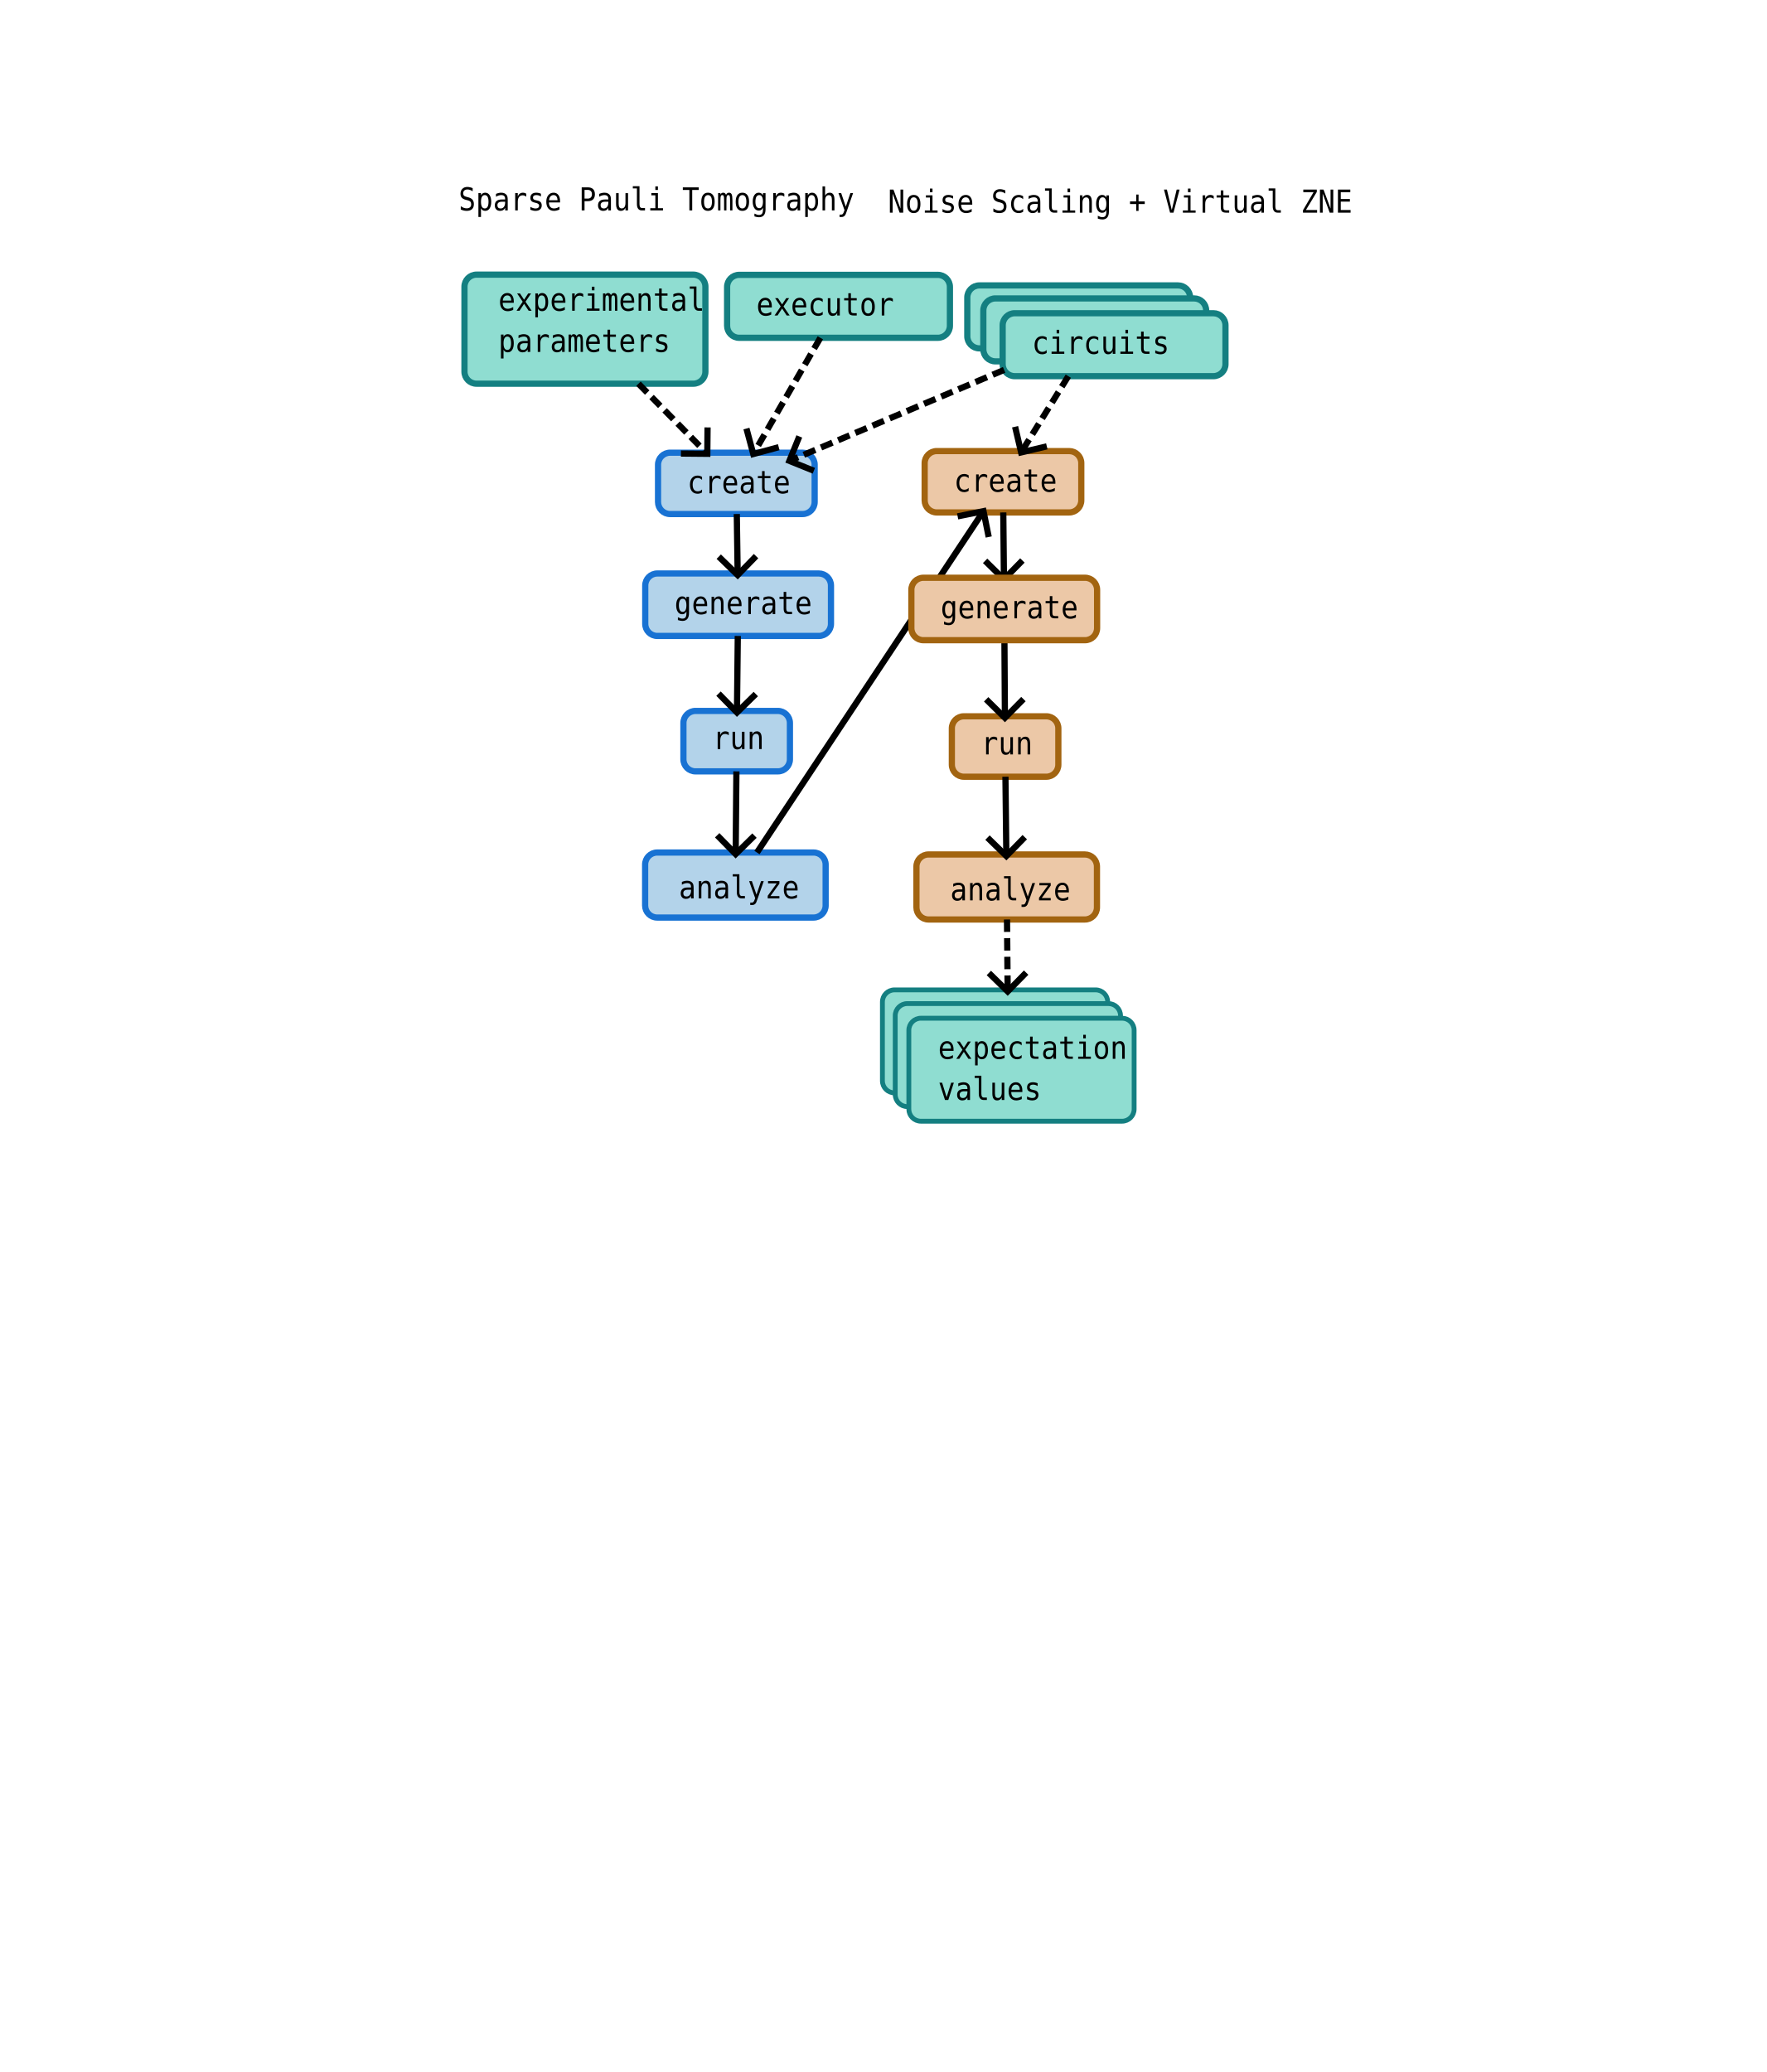
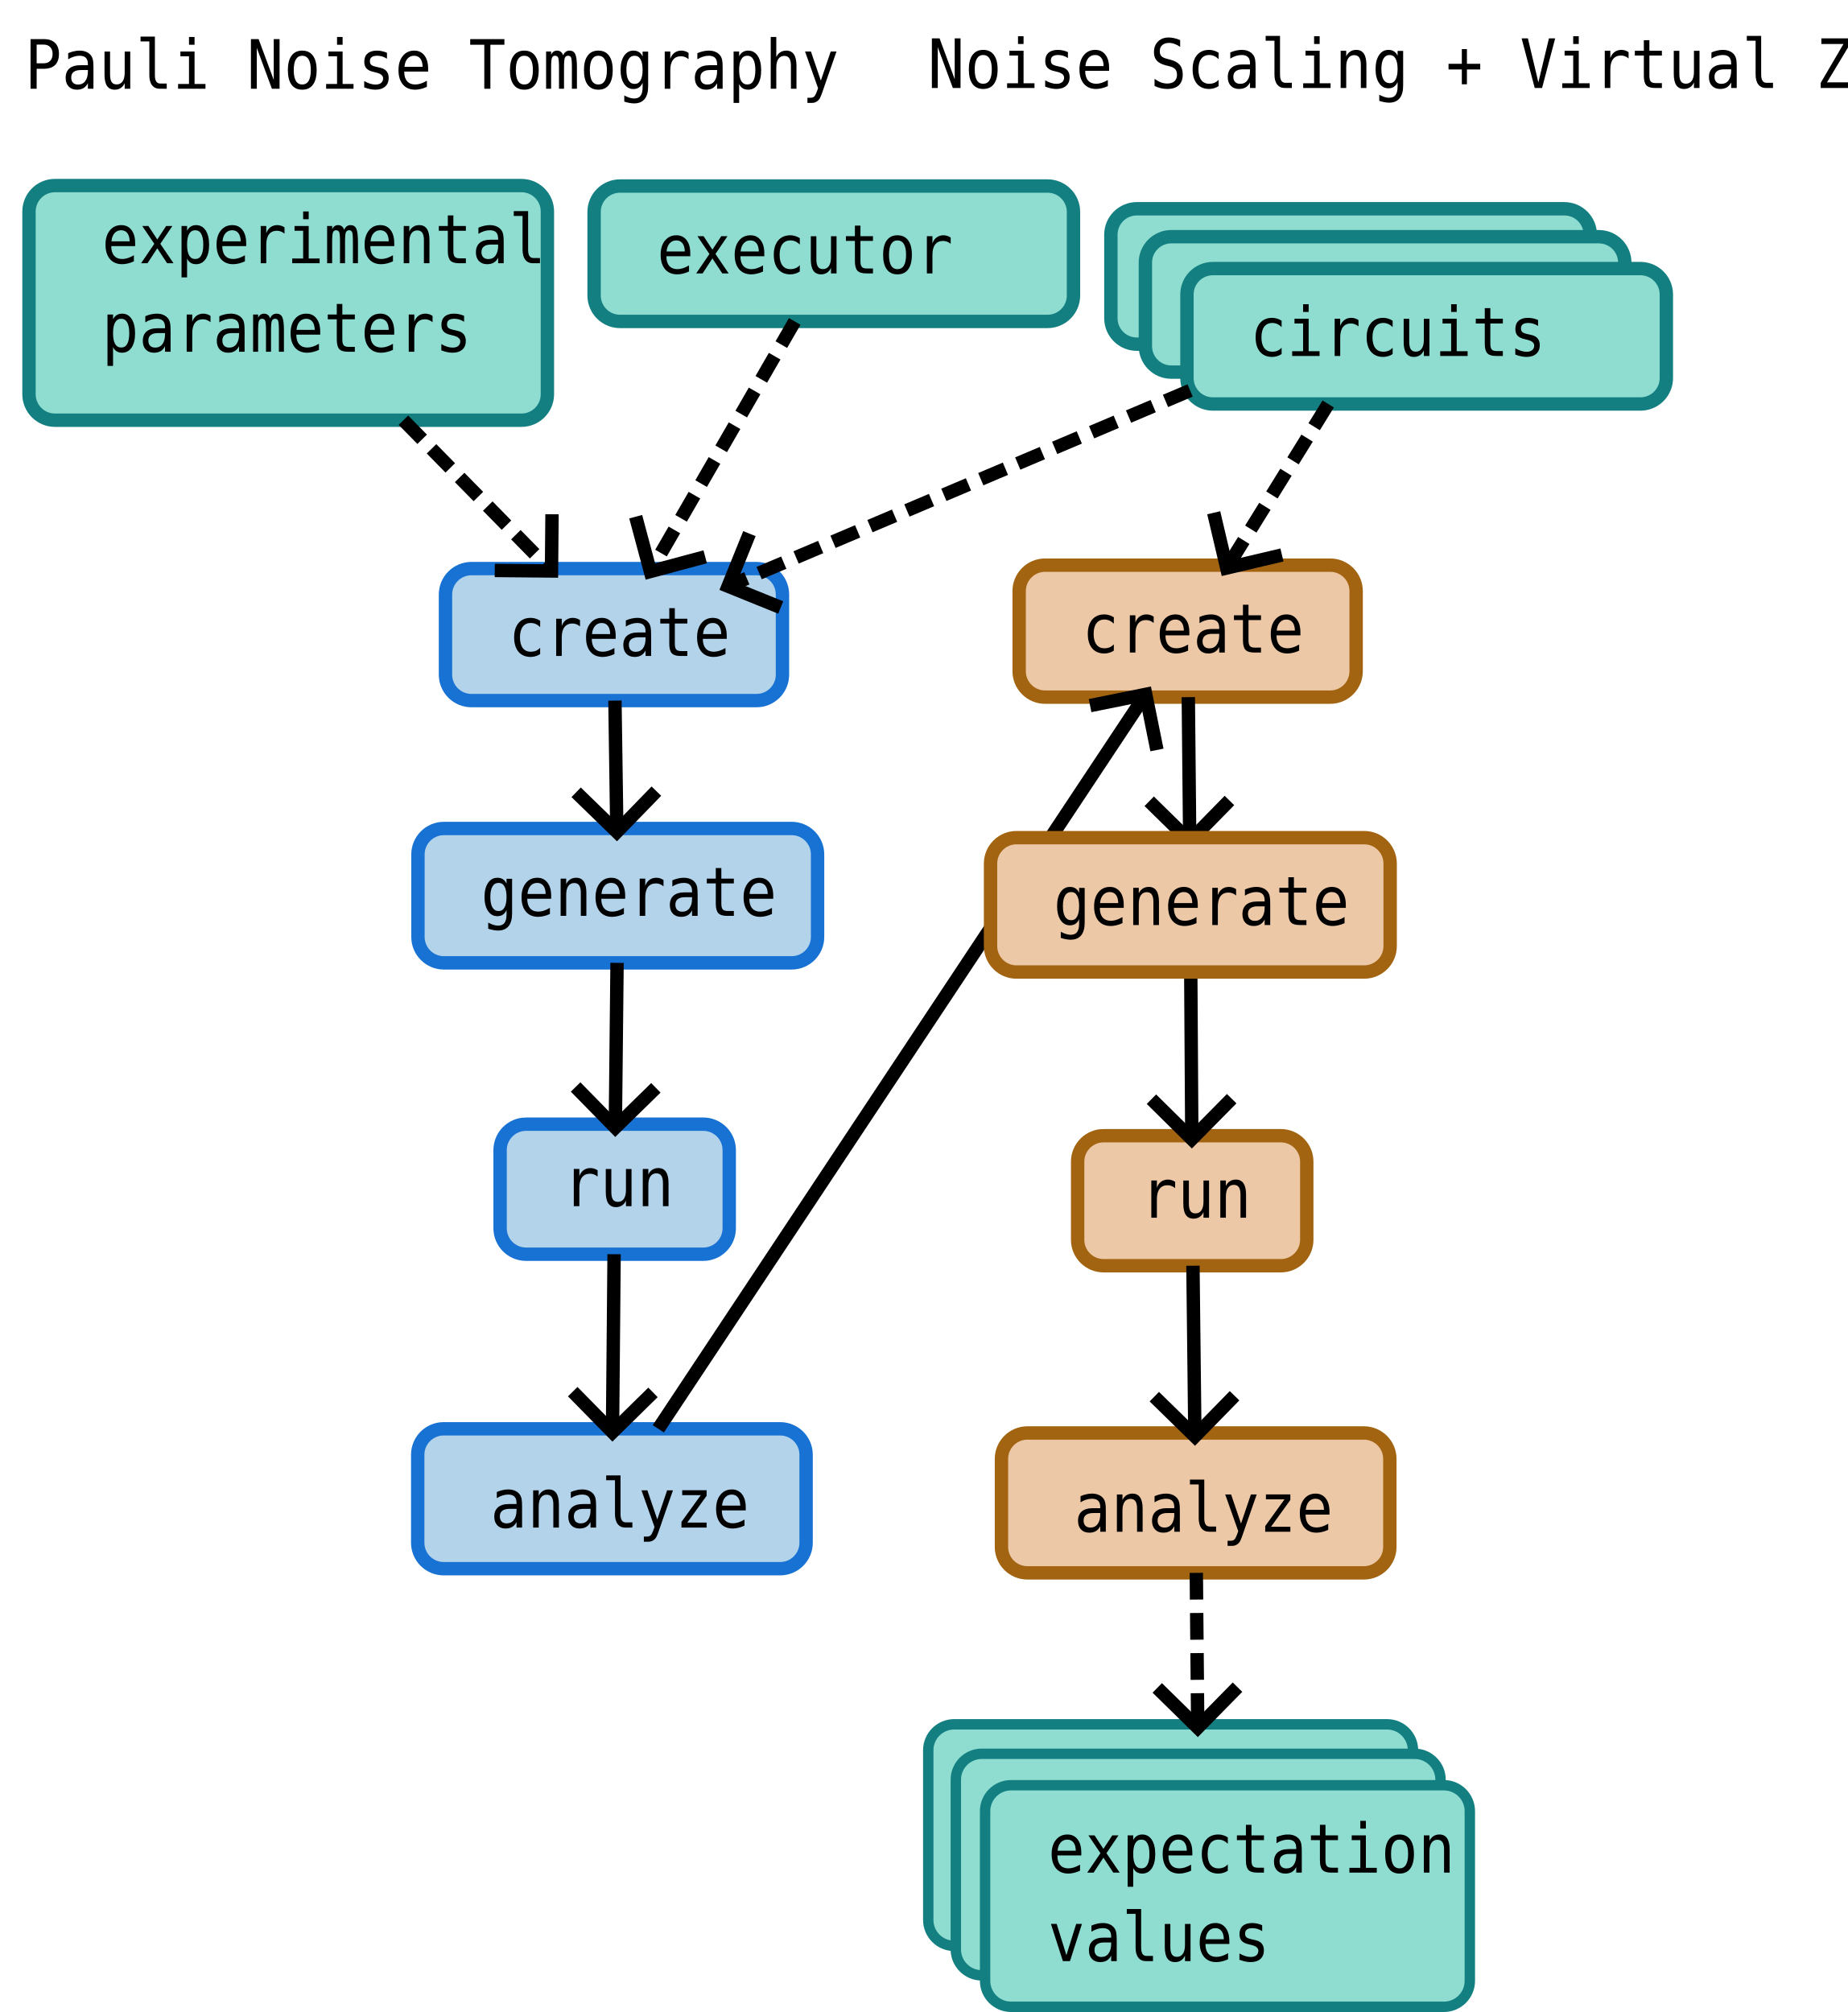
- <svg xmlns="http://www.w3.org/2000/svg" width="852.582mm" height="1000mm" viewBox="0 0 852.582 1000" version="1.1" id="svg5">
+ <svg xmlns="http://www.w3.org/2000/svg" width="414.375mm" height="451.365mm" viewBox="0 0 414.375 451.365" version="1.1" id="svg5">
  <defs id="defs2">
    <marker style="overflow:visible" id="marker6549" refX="0" refY="0" orient="auto-start-reverse" markerWidth="4.061" markerHeight="6.707" viewBox="0 0 4.061 6.707" preserveAspectRatio="xMidYMid">
      <path style="fill:none;stroke:context-stroke;stroke-width:1;stroke-linecap:butt" d="M 3,-3 0,0 3,3" id="path6547" transform="rotate(180,0.125,0)" />
    </marker>
    <marker style="overflow:visible" id="marker6500" refX="0" refY="0" orient="auto-start-reverse" markerWidth="4.061" markerHeight="6.707" viewBox="0 0 4.061 6.707" preserveAspectRatio="xMidYMid">
      <path style="fill:none;stroke:context-stroke;stroke-width:1;stroke-linecap:butt" d="M 3,-3 0,0 3,3" id="path6498" transform="rotate(180,0.125,0)" />
    </marker>
    <marker style="overflow:visible" id="Arrow1" refX="0" refY="0" orient="auto-start-reverse" markerWidth="4.061" markerHeight="6.707" viewBox="0 0 4.061 6.707" preserveAspectRatio="xMidYMid">
      <path style="fill:none;stroke:context-stroke;stroke-width:1;stroke-linecap:butt" d="M 3,-3 0,0 3,3" id="path5057" transform="rotate(180,0.125,0)" />
    </marker>
    <rect x="2370.446" y="958.039" width="11.69" height="52.111" id="rect867" />
    <rect x="89.245" y="424.159" width="208.038" height="88.175" id="rect16344" />
  </defs>
-   <g id="layer1" transform="translate(-531.6867,-143.9416)">
+   <g id="layer1" transform="translate(-749.3433,-234.8606)">
    <g id="g2712" transform="translate(160.417,112.4186)" />
    <text xml:space="preserve" transform="matrix(0.415482,0,0,0.4634731,-181.7153,45.20196)" id="text16342" style="font-size:40px;line-height:1.25;font-family:'DejaVu Math TeX Gyre';-inkscape-font-specification:'DejaVu Math TeX Gyre';white-space:pre;shape-inside:url(#rect16344);display:inline;stroke-width:0.603" />
    <text xml:space="preserve" style="font-size:10.532px;line-height:1.25;font-family:Consolas;-inkscape-font-specification:Consolas;stroke-width:0.265" x="670.366" y="529.559" id="text91353" transform="scale(0.9468123,1.056176)">
      <tspan id="tspan91351" style="stroke-width:0.265" x="670.366" y="529.559" />
    </text>
    <text xml:space="preserve" transform="matrix(0.415482,0,0,0.4634731,472.0317,117.9872)" id="text865" style="font-size:40px;line-height:1.25;font-family:'DejaVu Math TeX Gyre';-inkscape-font-specification:'DejaVu Math TeX Gyre';white-space:pre;shape-inside:url(#rect867);display:inline;stroke-width:0.603" />
-     <path style="fill:none;fill-rule:evenodd;stroke:#000000;stroke-width:0.265px;stroke-linecap:butt;stroke-linejoin:miter;stroke-opacity:1" d="m 749.343,379.241 v 0" id="path979" />
+     <path style="fill:none;fill-rule:evenodd;stroke:#000000;stroke-width:0.265px;stroke-linecap:butt;stroke-linejoin:miter;stroke-opacity:1" d="m 967,470.16 v 0" id="path979" />
    <text xml:space="preserve" style="font-size:10.583px;line-height:1.25;font-family:'DejaVu Math TeX Gyre';-inkscape-font-specification:'DejaVu Math TeX Gyre';stroke-width:0.265" x="951.568" y="366.486" id="text1850">
      <tspan id="tspan1848" style="stroke-width:0.265" x="951.568" y="366.486" />
    </text>
    <g id="g1729" transform="translate(105.3295,270.7226)" style="stroke-width:3;stroke-dasharray:none">
      <path style="fill:#b3d3ea;fill-opacity:1;stroke:#1872d3;stroke-width:3;stroke-dasharray:none;stroke-opacity:1" id="rect234-1-6-8" width="75.591" height="29.612" x="743.942" y="91.694" d="m 749.763,91.694 h 63.949 a 5.821,5.821 45 0 1 5.821,5.821 v 17.97 a 5.821,5.821 135 0 1 -5.821,5.821 h -63.949 a 5.821,5.821 45 0 1 -5.821,-5.821 V 97.515 a 5.821,5.821 135 0 1 5.821,-5.821 z" />
      <text xml:space="preserve" style="font-size:14.519px;line-height:1.25;font-family:'DejaVu Math TeX Gyre';-inkscape-font-specification:'DejaVu Math TeX Gyre';stroke-width:3;stroke-dasharray:none" x="798.113" y="105.71" id="text16182-5-3-5" transform="scale(0.9497893,1.052865)">
        <tspan id="tspan16180-9-9-0" style="font-style:normal;font-variant:normal;font-weight:normal;font-stretch:normal;font-size:14.519px;font-family:Consolas;-inkscape-font-specification:Consolas;stroke-width:3;stroke-dasharray:none" x="798.113" y="105.71">create</tspan>
      </text>
    </g>
    <g id="g1729-9" transform="translate(99.15544,329.0271)" style="stroke-width:3;stroke-dasharray:none">
      <path style="fill:#b3d3ea;fill-opacity:1;stroke:#1872d3;stroke-width:3;stroke-dasharray:none;stroke-opacity:1" id="rect234-1-6-8-7" width="89.64" height="30.145" x="743.942" y="91.694" d="m 749.763,91.694 h 77.998 a 5.821,5.821 45 0 1 5.821,5.821 v 18.504 a 5.821,5.821 135 0 1 -5.821,5.821 h -77.998 a 5.821,5.821 45 0 1 -5.821,-5.821 l 0,-18.504 a 5.821,5.821 135 0 1 5.821,-5.821 z" />
      <text xml:space="preserve" style="font-size:14.519px;line-height:1.25;font-family:'DejaVu Math TeX Gyre';-inkscape-font-specification:'DejaVu Math TeX Gyre';stroke-width:3;stroke-dasharray:none" x="798.113" y="105.71" id="text16182-5-3-5-7" transform="scale(0.9497893,1.052865)">
        <tspan id="tspan16180-9-9-0-6" style="font-style:normal;font-variant:normal;font-weight:normal;font-stretch:normal;font-size:14.519px;font-family:Consolas;-inkscape-font-specification:Consolas;stroke-width:3;stroke-dasharray:none" x="798.113" y="105.71">generate</tspan>
      </text>
    </g>
    <g id="g1729-3" transform="translate(117.5803,394.1529)">
      <path style="fill:#b3d3ea;fill-opacity:1;stroke:#1872d3;stroke-width:3;stroke-dasharray:none;stroke-opacity:1" id="rect234-1-6-8-6" width="51.399" height="29.17" x="743.942" y="92.903" d="m 749.763,92.903 h 39.757 a 5.821,5.821 45 0 1 5.821,5.821 v 17.528 a 5.821,5.821 135 0 1 -5.821,5.821 h -39.757 a 5.821,5.821 45 0 1 -5.821,-5.821 V 98.723 a 5.821,5.821 135 0 1 5.821,-5.821 z" />
      <text xml:space="preserve" style="font-size:14.519px;line-height:1.25;font-family:'DejaVu Math TeX Gyre';-inkscape-font-specification:'DejaVu Math TeX Gyre';stroke-width:1.4;stroke-dasharray:none" x="798.113" y="105.71" id="text16182-5-3-5-5" transform="scale(0.9497893,1.052865)">
        <tspan id="tspan16180-9-9-0-63" style="font-style:normal;font-variant:normal;font-weight:normal;font-stretch:normal;font-size:14.519px;font-family:Consolas;-inkscape-font-specification:Consolas;stroke-width:1.4;stroke-dasharray:none" x="798.113" y="105.71">run</tspan>
      </text>
    </g>
    <g id="g1729-4" transform="translate(101.2891,466.2492)" style="stroke-width:3;stroke-dasharray:none">
      <path style="fill:#b3d3ea;fill-opacity:1;stroke:#1872d3;stroke-width:3;stroke-dasharray:none;stroke-opacity:1" id="rect234-1-6-8-8" width="87.123" height="31.381" x="741.753" y="89.144" d="m 747.574,89.144 h 75.481 a 5.821,5.821 45 0 1 5.821,5.821 v 19.74 a 5.821,5.821 135 0 1 -5.821,5.821 h -75.481 a 5.821,5.821 45 0 1 -5.821,-5.821 l 0,-19.74 a 5.821,5.821 135 0 1 5.821,-5.821 z" />
      <text xml:space="preserve" style="font-size:14.519px;line-height:1.25;font-family:'DejaVu Math TeX Gyre';-inkscape-font-specification:'DejaVu Math TeX Gyre';stroke-width:3;stroke-dasharray:none" x="798.113" y="105.71" id="text16182-5-3-5-1" transform="scale(0.9497893,1.052865)">
        <tspan id="tspan16180-9-9-0-2" style="font-style:normal;font-variant:normal;font-weight:normal;font-stretch:normal;font-size:14.519px;font-family:Consolas;-inkscape-font-specification:Consolas;stroke-width:3;stroke-dasharray:none" x="798.113" y="105.71">analyze</tspan>
      </text>
    </g>
    <g id="g1729-30" transform="translate(234.0124,269.9489)" style="stroke-width:3;stroke-dasharray:none">
      <path style="fill:#ecc8a7;fill-opacity:1;stroke:#a26410;stroke-width:3;stroke-dasharray:none;stroke-opacity:1" id="rect234-1-6-8-3" width="75.591" height="29.612" x="743.942" y="91.694" d="m 749.763,91.694 h 63.949 a 5.821,5.821 45 0 1 5.821,5.821 v 17.97 a 5.821,5.821 135 0 1 -5.821,5.821 h -63.949 a 5.821,5.821 45 0 1 -5.821,-5.821 V 97.515 a 5.821,5.821 135 0 1 5.821,-5.821 z" />
      <text xml:space="preserve" style="font-size:14.519px;line-height:1.25;font-family:'DejaVu Math TeX Gyre';-inkscape-font-specification:'DejaVu Math TeX Gyre';stroke-width:3;stroke-dasharray:none" x="798.113" y="105.71" id="text16182-5-3-5-0" transform="scale(0.9497893,1.052865)">
        <tspan id="tspan16180-9-9-0-9" style="font-style:normal;font-variant:normal;font-weight:normal;font-stretch:normal;font-size:14.519px;font-family:Consolas;-inkscape-font-specification:Consolas;stroke-width:3;stroke-dasharray:none" x="798.113" y="105.71">create</tspan>
      </text>
    </g>
    <g id="g1729-3-5" transform="translate(247.13,396.738)">
      <path style="font-variation-settings:normal;opacity:1;vector-effect:none;fill:#ecc8a7;fill-opacity:1;stroke:#a26410;stroke-width:3;stroke-linecap:butt;stroke-linejoin:miter;stroke-miterlimit:4;stroke-dasharray:none;stroke-dashoffset:0;stroke-opacity:1;-inkscape-stroke:none;stop-color:#000000;stop-opacity:1" id="rect234-1-6-8-6-9" width="51.399" height="29.17" x="743.942" y="92.903" d="m 749.763,92.903 h 39.757 a 5.821,5.821 45 0 1 5.821,5.821 v 17.528 a 5.821,5.821 135 0 1 -5.821,5.821 h -39.757 a 5.821,5.821 45 0 1 -5.821,-5.821 V 98.723 a 5.821,5.821 135 0 1 5.821,-5.821 z" />
      <text xml:space="preserve" style="font-size:14.519px;line-height:1.25;font-family:'DejaVu Math TeX Gyre';-inkscape-font-specification:'DejaVu Math TeX Gyre';stroke-width:1.4;stroke-dasharray:none" x="798.113" y="105.71" id="text16182-5-3-5-5-4" transform="scale(0.9497893,1.052865)">
        <tspan id="tspan16180-9-9-0-63-6" style="font-style:normal;font-variant:normal;font-weight:normal;font-stretch:normal;font-size:14.519px;font-family:Consolas;-inkscape-font-specification:Consolas;stroke-width:1.4;stroke-dasharray:none" x="798.113" y="105.71">run</tspan>
      </text>
    </g>
    <g id="g1729-4-9" transform="translate(232.2307,467.1841)" style="stroke-width:3;stroke-dasharray:none">
      <path style="font-variation-settings:normal;opacity:1;vector-effect:none;fill:#ecc8a7;fill-opacity:1;stroke:#a26410;stroke-width:3;stroke-linecap:butt;stroke-linejoin:miter;stroke-miterlimit:4;stroke-dasharray:none;stroke-dashoffset:0;stroke-opacity:1;-inkscape-stroke:none;stop-color:#000000;stop-opacity:1" id="rect234-1-6-8-8-2" width="87.123" height="31.381" x="741.753" y="89.144" d="m 747.574,89.144 h 75.481 a 5.821,5.821 45 0 1 5.821,5.821 v 19.74 a 5.821,5.821 135 0 1 -5.821,5.821 h -75.481 a 5.821,5.821 45 0 1 -5.821,-5.821 l 0,-19.74 a 5.821,5.821 135 0 1 5.821,-5.821 z" />
      <text xml:space="preserve" style="font-size:14.519px;line-height:1.25;font-family:'DejaVu Math TeX Gyre';-inkscape-font-specification:'DejaVu Math TeX Gyre';stroke-width:3;stroke-dasharray:none" x="798.113" y="105.71" id="text16182-5-3-5-1-2" transform="scale(0.9497893,1.052865)">
        <tspan id="tspan16180-9-9-0-2-4" style="font-style:normal;font-variant:normal;font-weight:normal;font-stretch:normal;font-size:14.519px;font-family:Consolas;-inkscape-font-specification:Consolas;stroke-width:3;stroke-dasharray:none" x="798.113" y="105.71">analyze</tspan>
      </text>
    </g>
    <g id="g2218" transform="translate(500.1185,137.3533)">
      <g id="g1729-0" transform="translate(-245.5304,52.64669)">
        <path style="fill:#8fddd1;fill-opacity:1;stroke:#147f81;stroke-width:3;stroke-dasharray:none;stroke-opacity:1" id="rect234-1-6-8-2" width="107.537" height="30.379" x="743.942" y="91.694" d="m 749.763,91.694 h 95.895 a 5.821,5.821 45 0 1 5.821,5.821 v 18.737 a 5.821,5.821 135 0 1 -5.821,5.821 h -95.895 a 5.821,5.821 45 0 1 -5.821,-5.821 V 97.515 a 5.821,5.821 135 0 1 5.821,-5.821 z" />
        <text xml:space="preserve" style="font-size:14.519px;line-height:1.25;font-family:'DejaVu Math TeX Gyre';-inkscape-font-specification:'DejaVu Math TeX Gyre';stroke-width:1.4;stroke-dasharray:none" x="798.113" y="105.71" id="text16182-5-3-5-3" transform="scale(0.9497893,1.052865)">
          <tspan id="tspan16180-9-9-0-7" style="font-style:normal;font-variant:normal;font-weight:normal;font-stretch:normal;font-size:14.519px;font-family:Consolas;-inkscape-font-specification:Consolas;stroke-width:1.4;stroke-dasharray:none" x="798.113" y="105.71">Circuits</tspan>
        </text>
      </g>
      <g id="g1729-0-1" transform="translate(-237.7922,58.91402)">
        <path style="fill:#8fddd1;fill-opacity:1;stroke:#147f81;stroke-width:3;stroke-dasharray:none;stroke-opacity:1" id="rect234-1-6-8-2-2" width="107.537" height="30.379" x="743.942" y="91.694" d="m 749.763,91.694 h 95.895 a 5.821,5.821 45 0 1 5.821,5.821 v 18.737 a 5.821,5.821 135 0 1 -5.821,5.821 h -95.895 a 5.821,5.821 45 0 1 -5.821,-5.821 V 97.515 a 5.821,5.821 135 0 1 5.821,-5.821 z" />
        <text xml:space="preserve" style="font-size:14.519px;line-height:1.25;font-family:'DejaVu Math TeX Gyre';-inkscape-font-specification:'DejaVu Math TeX Gyre';stroke-width:1.4;stroke-dasharray:none" x="798.113" y="105.71" id="text16182-5-3-5-3-9" transform="scale(0.9497893,1.052865)">
          <tspan id="tspan16180-9-9-0-7-31" style="font-style:normal;font-variant:normal;font-weight:normal;font-stretch:normal;font-size:14.519px;font-family:Consolas;-inkscape-font-specification:Consolas;stroke-width:1.4;stroke-dasharray:none" x="798.113" y="105.71">Circuits</tspan>
        </text>
      </g>
      <g id="g1729-0-4" transform="translate(-228.4661,66.06429)">
        <path style="fill:#8fddd1;fill-opacity:1;stroke:#147f81;stroke-width:3;stroke-dasharray:none;stroke-opacity:1" id="rect234-1-6-8-2-7" width="107.537" height="30.379" x="743.942" y="91.694" d="m 749.763,91.694 h 95.895 a 5.821,5.821 45 0 1 5.821,5.821 v 18.737 a 5.821,5.821 135 0 1 -5.821,5.821 h -95.895 a 5.821,5.821 45 0 1 -5.821,-5.821 V 97.515 a 5.821,5.821 135 0 1 5.821,-5.821 z" />
        <text xml:space="preserve" style="font-size:14.519px;line-height:1.25;font-family:'DejaVu Math TeX Gyre';-inkscape-font-specification:'DejaVu Math TeX Gyre';stroke-width:1.4;stroke-dasharray:none" x="798.113" y="105.71" id="text16182-5-3-5-3-8" transform="scale(0.9497893,1.052865)">
          <tspan id="tspan16180-9-9-0-7-4" style="font-style:normal;font-variant:normal;font-weight:normal;font-stretch:normal;font-size:14.519px;font-family:Consolas;-inkscape-font-specification:Consolas;stroke-width:1.4;stroke-dasharray:none" x="798.113" y="105.71">circuits</tspan>
        </text>
      </g>
    </g>
    <g id="g2218-3" transform="translate(421.9214,470.8333)">
      <g id="g1729-0-4-7" transform="translate(-208.2994,59.15776)">
        <path style="fill:#8fddd1;fill-opacity:1;stroke:#147f81;stroke-width:2.332;stroke-dasharray:none;stroke-opacity:1" id="rect234-1-6-8-2-7-5" width="108.732" height="49.706" x="743.942" y="91.694" d="m 749.763,91.694 h 97.09 a 5.821,5.821 45 0 1 5.821,5.821 v 38.065 a 5.821,5.821 135 0 1 -5.821,5.821 h -97.09 a 5.821,5.821 45 0 1 -5.821,-5.821 V 97.515 a 5.821,5.821 135 0 1 5.821,-5.821 z" />
        <text xml:space="preserve" style="font-size:14.519px;line-height:1.25;font-family:'DejaVu Math TeX Gyre';-inkscape-font-specification:'DejaVu Math TeX Gyre';stroke-width:1.4;stroke-dasharray:none" x="798.113" y="105.71" id="text16182-5-3-5-3-8-9" transform="scale(0.9497893,1.052865)">
          <tspan id="tspan16180-9-9-0-7-4-6" style="font-style:normal;font-variant:normal;font-weight:normal;font-stretch:normal;font-size:14.519px;font-family:Consolas;-inkscape-font-specification:Consolas;stroke-width:1.4;stroke-dasharray:none" x="798.113" y="105.71">Expectation</tspan>
          <tspan style="font-style:normal;font-variant:normal;font-weight:normal;font-stretch:normal;font-size:14.519px;font-family:Consolas;-inkscape-font-specification:Consolas;stroke-width:1.4;stroke-dasharray:none" x="798.113" y="124.575" id="tspan5936">Values</tspan>
        </text>
      </g>
      <g id="g1729-0-4-7-1" transform="translate(-202.1155,65.77167)">
        <path style="fill:#8fddd1;fill-opacity:1;stroke:#147f81;stroke-width:2.332;stroke-dasharray:none;stroke-opacity:1" id="rect234-1-6-8-2-7-5-7" width="108.732" height="49.706" x="743.942" y="91.694" d="m 749.763,91.694 h 97.09 a 5.821,5.821 45 0 1 5.821,5.821 v 38.065 a 5.821,5.821 135 0 1 -5.821,5.821 h -97.09 a 5.821,5.821 45 0 1 -5.821,-5.821 V 97.515 a 5.821,5.821 135 0 1 5.821,-5.821 z" />
        <text xml:space="preserve" style="font-size:14.519px;line-height:1.25;font-family:'DejaVu Math TeX Gyre';-inkscape-font-specification:'DejaVu Math TeX Gyre';stroke-width:1.4;stroke-dasharray:none" x="798.113" y="105.71" id="text16182-5-3-5-3-8-9-8" transform="scale(0.9497893,1.052865)">
          <tspan id="tspan16180-9-9-0-7-4-6-5" style="font-style:normal;font-variant:normal;font-weight:normal;font-stretch:normal;font-size:14.519px;font-family:Consolas;-inkscape-font-specification:Consolas;stroke-width:1.4;stroke-dasharray:none" x="798.113" y="105.71">Expectation</tspan>
          <tspan style="font-style:normal;font-variant:normal;font-weight:normal;font-stretch:normal;font-size:14.519px;font-family:Consolas;-inkscape-font-specification:Consolas;stroke-width:1.4;stroke-dasharray:none" x="798.113" y="124.575" id="tspan5936-7">Values</tspan>
        </text>
      </g>
      <g id="g1729-0-4-7-18" transform="translate(-195.5479,72.82544)">
        <path style="fill:#8fddd1;fill-opacity:1;stroke:#147f81;stroke-width:2.332;stroke-dasharray:none;stroke-opacity:1" id="rect234-1-6-8-2-7-5-5" width="108.732" height="49.706" x="743.942" y="91.694" d="m 749.763,91.694 h 97.09 a 5.821,5.821 45 0 1 5.821,5.821 v 38.065 a 5.821,5.821 135 0 1 -5.821,5.821 h -97.09 a 5.821,5.821 45 0 1 -5.821,-5.821 V 97.515 a 5.821,5.821 135 0 1 5.821,-5.821 z" />
        <text xml:space="preserve" style="font-size:14.519px;line-height:1.25;font-family:'DejaVu Math TeX Gyre';-inkscape-font-specification:'DejaVu Math TeX Gyre';stroke-width:1.4;stroke-dasharray:none" x="798.113" y="105.71" id="text16182-5-3-5-3-8-9-9" transform="scale(0.9497893,1.052865)">
          <tspan id="tspan16180-9-9-0-7-4-6-7" style="font-style:normal;font-variant:normal;font-weight:normal;font-stretch:normal;font-size:14.519px;font-family:Consolas;-inkscape-font-specification:Consolas;stroke-width:1.4;stroke-dasharray:none" x="798.113" y="105.71">expectation</tspan>
          <tspan style="font-style:normal;font-variant:normal;font-weight:normal;font-stretch:normal;font-size:14.519px;font-family:Consolas;-inkscape-font-specification:Consolas;stroke-width:1.4;stroke-dasharray:none" x="798.113" y="124.575" id="tspan5936-5">values</tspan>
        </text>
      </g>
    </g>
    <g id="g5536" transform="translate(367.1303,118.8337)">
      <path style="fill:#8fddd1;fill-opacity:1;stroke:#147f81;stroke-width:3;stroke-dasharray:none;stroke-opacity:1" id="rect234-1-6-8-2-7-9" width="107.537" height="30.379" x="515.476" y="157.758" d="m 521.297,157.758 h 95.895 a 5.821,5.821 45 0 1 5.821,5.821 v 18.737 a 5.821,5.821 135 0 1 -5.821,5.821 h -95.895 a 5.821,5.821 45 0 1 -5.821,-5.821 v -18.737 a 5.821,5.821 135 0 1 5.821,-5.821 z" />
      <text xml:space="preserve" style="font-size:14.519px;line-height:1.25;font-family:'DejaVu Math TeX Gyre';-inkscape-font-specification:'DejaVu Math TeX Gyre';stroke-width:1.4;stroke-dasharray:none" x="557.569" y="168.457" id="text16182-5-3-5-3-8-0" transform="scale(0.9497893,1.052865)">
        <tspan id="tspan16180-9-9-0-7-4-9" style="font-style:normal;font-variant:normal;font-weight:normal;font-stretch:normal;font-size:14.519px;font-family:Consolas;-inkscape-font-specification:Consolas;stroke-width:1.4;stroke-dasharray:none" x="557.569" y="168.457">executor</tspan>
      </text>
    </g>
    <g id="g11224" transform="translate(59.20001,-82.08379)">
      <path style="fill:#8fddd1;fill-opacity:1;stroke:#147f81;stroke-width:3;stroke-dasharray:none;stroke-opacity:1" id="rect234-1-6-8-2-7-9-7" width="116.283" height="52.637" x="696.649" y="358.574" d="m 702.47,358.574 h 104.641 a 5.821,5.821 45 0 1 5.821,5.821 v 40.996 a 5.821,5.821 135 0 1 -5.821,5.821 H 702.47 a 5.821,5.821 45 0 1 -5.821,-5.821 v -40.996 a 5.821,5.821 135 0 1 5.821,-5.821 z" />
      <text xml:space="preserve" style="font-size:14.519px;line-height:1.25;font-family:'DejaVu Math TeX Gyre';-inkscape-font-specification:'DejaVu Math TeX Gyre';stroke-width:1.4;stroke-dasharray:none" x="750.671" y="357.121" id="text16182-5-3-5-3-8-0-1" transform="scale(0.9497893,1.052865)">
        <tspan id="tspan16180-9-9-0-7-4-9-1" style="font-style:normal;font-variant:normal;font-weight:normal;font-stretch:normal;font-size:14.519px;font-family:Consolas;-inkscape-font-specification:Consolas;stroke-width:1.4;stroke-dasharray:none" x="750.671" y="357.121">experimental</tspan>
        <tspan style="font-style:normal;font-variant:normal;font-weight:normal;font-stretch:normal;font-size:14.519px;font-family:Consolas;-inkscape-font-specification:Consolas;stroke-width:1.4;stroke-dasharray:none" x="750.671" y="375.985" id="tspan5579">parameters</tspan>
      </text>
    </g>
-     <text xml:space="preserve" style="font-size:14.519px;line-height:1.25;font-family:'DejaVu Math TeX Gyre';-inkscape-font-specification:'DejaVu Math TeX Gyre';stroke-width:1.4;stroke-dasharray:none" x="792.804" y="233.17" id="text16182-5-3-5-3-8-0-1-1" transform="scale(0.9497893,1.052865)">
-       <tspan style="font-style:normal;font-variant:normal;font-weight:normal;font-stretch:normal;font-size:14.519px;font-family:Consolas;-inkscape-font-specification:Consolas;stroke-width:1.4;stroke-dasharray:none" x="792.804" y="233.17" id="tspan5579-0">Sparse Pauli Tomography</tspan>
+     <text xml:space="preserve" style="font-size:14.519px;line-height:1.25;font-family:'DejaVu Math TeX Gyre';-inkscape-font-specification:'DejaVu Math TeX Gyre';stroke-width:1.4;stroke-dasharray:none" x="794.786" y="241.977" id="text16182-5-3-5-3-8-0-1-1" transform="scale(0.9497893,1.052865)">
+       <tspan style="font-style:normal;font-variant:normal;font-weight:normal;font-stretch:normal;font-size:14.519px;font-family:Consolas;-inkscape-font-specification:Consolas;stroke-width:1.4;stroke-dasharray:none" x="794.786" y="241.977" id="tspan5579-0">Pauli Noise Tomography</tspan>
    </text>
-     <text xml:space="preserve" style="font-size:14.519px;line-height:1.25;font-family:'DejaVu Math TeX Gyre';-inkscape-font-specification:'DejaVu Math TeX Gyre';stroke-width:1.4;stroke-dasharray:none" x="1010.998" y="234.19" id="text16182-5-3-5-3-8-0-1-1-3" transform="scale(0.9497893,1.052865)">
-       <tspan style="font-style:normal;font-variant:normal;font-weight:normal;font-stretch:normal;font-size:14.519px;font-family:Consolas;-inkscape-font-specification:Consolas;stroke-width:1.4;stroke-dasharray:none" x="1010.998" y="234.19" id="tspan5579-0-4">Noise Scaling + Virtual ZNE</tspan>
+     <text xml:space="preserve" style="font-size:14.519px;line-height:1.25;font-family:'DejaVu Math TeX Gyre';-inkscape-font-specification:'DejaVu Math TeX Gyre';stroke-width:1.4;stroke-dasharray:none" x="1008.059" y="241.82" id="text16182-5-3-5-3-8-0-1-1-3" transform="scale(0.9497893,1.052865)">
+       <tspan style="font-style:normal;font-variant:normal;font-weight:normal;font-stretch:normal;font-size:14.519px;font-family:Consolas;-inkscape-font-specification:Consolas;stroke-width:1.4;stroke-dasharray:none" x="1008.059" y="241.82" id="tspan5579-0-4">Noise Scaling + Virtual ZNE</tspan>
    </text>
    <path style="fill:none;fill-rule:evenodd;stroke:#000000;stroke-width:3;stroke-linecap:butt;stroke-linejoin:miter;stroke-dasharray:6, 3;stroke-dashoffset:0;stroke-opacity:1;marker-end:url(#Arrow1)" d="m 1016.306,322.459 -102.941,43.62" id="path6389" />
    <path style="fill:none;fill-rule:evenodd;stroke:#000000;stroke-width:3;stroke-linecap:butt;stroke-linejoin:miter;stroke-dasharray:6, 3;stroke-dashoffset:0;stroke-opacity:1;marker-end:url(#Arrow1)" d="M 927.609,306.971 895.611,362.417" id="path6391" />
    <path style="fill:none;fill-rule:evenodd;stroke:#000000;stroke-width:3;stroke-linecap:butt;stroke-linejoin:miter;stroke-dasharray:6, 3;stroke-dashoffset:0;stroke-opacity:1;marker-end:url(#Arrow1)" d="m 839.836,329.127 32.691,33.29" id="path6393" />
    <path style="fill:none;fill-rule:evenodd;stroke:#000000;stroke-width:3;stroke-linecap:butt;stroke-linejoin:miter;stroke-dasharray:none;stroke-opacity:1;marker-end:url(#marker6500)" d="m 887.282,392.028 0.417,28.693" id="path6395" />
    <path style="fill:none;fill-rule:evenodd;stroke:#000000;stroke-width:3;stroke-linecap:butt;stroke-linejoin:miter;stroke-dasharray:none;stroke-opacity:1;marker-end:url(#marker6549)" d="m 887.758,450.866 -0.382,36.189" id="path6397" />
    <path style="fill:none;fill-rule:evenodd;stroke:#000000;stroke-width:3;stroke-linecap:butt;stroke-linejoin:miter;stroke-dasharray:none;stroke-opacity:1;marker-end:url(#marker6549)" d="m 887.092,516.226 -0.349,39.167" id="path6399" />
    <path style="fill:none;fill-rule:evenodd;stroke:#000000;stroke-width:3;stroke-linecap:butt;stroke-linejoin:miter;stroke-dasharray:none;stroke-opacity:1;marker-end:url(#marker6549)" d="M 897.015,555.393 1005.926,391.255" id="path9697" />
    <path style="font-variation-settings:normal;opacity:1;vector-effect:none;fill:none;fill-opacity:1;fill-rule:evenodd;stroke:#000000;stroke-width:3;stroke-linecap:butt;stroke-linejoin:miter;stroke-miterlimit:4;stroke-dasharray:none;stroke-dashoffset:0;stroke-opacity:1;-inkscape-stroke:none;marker-end:url(#marker6549);stop-color:#000000;stop-opacity:1" d="m 1015.896,391.255 0.311,31.521" id="path9745" />
    <path style="font-variation-settings:normal;opacity:1;vector-effect:none;fill:none;fill-opacity:1;fill-rule:evenodd;stroke:#000000;stroke-width:3;stroke-linecap:butt;stroke-linejoin:miter;stroke-miterlimit:4;stroke-dasharray:none;stroke-dashoffset:0;stroke-opacity:1;-inkscape-stroke:none;marker-end:url(#marker6549);stop-color:#000000;stop-opacity:1" d="m 1016.45,452.921 0.23,36.72" id="path9747" />
    <path style="font-variation-settings:normal;opacity:1;vector-effect:none;fill:none;fill-opacity:1;fill-rule:evenodd;stroke:#000000;stroke-width:3;stroke-linecap:butt;stroke-linejoin:miter;stroke-miterlimit:4;stroke-dasharray:none;stroke-dashoffset:0;stroke-opacity:1;-inkscape-stroke:none;marker-end:url(#marker6549);stop-color:#000000;stop-opacity:1" d="m 1016.938,518.811 0.428,37.517" id="path9749" />
    <path style="font-variation-settings:normal;opacity:1;vector-effect:none;fill:none;fill-opacity:1;fill-rule:evenodd;stroke:#000000;stroke-width:3;stroke-linecap:butt;stroke-linejoin:miter;stroke-miterlimit:4;stroke-dasharray:6, 3;stroke-dashoffset:0;stroke-opacity:1;-inkscape-stroke:none;marker-end:url(#Arrow1);stop-color:#000000;stop-opacity:1" d="m 1017.692,587.709 0.318,33.976" id="path9751" />
    <g id="g1729-9-2" transform="translate(227.5939,331.0816)" style="stroke-width:3;stroke-dasharray:none">
      <path style="font-variation-settings:normal;opacity:1;vector-effect:none;fill:#ecc8a7;fill-opacity:1;stroke:#a26410;stroke-width:3;stroke-linecap:butt;stroke-linejoin:miter;stroke-miterlimit:4;stroke-dasharray:none;stroke-dashoffset:0;stroke-opacity:1;-inkscape-stroke:none;stop-color:#000000;stop-opacity:1" id="rect234-1-6-8-7-5" width="89.64" height="30.145" x="743.942" y="91.694" d="m 749.763,91.694 h 77.998 a 5.821,5.821 45 0 1 5.821,5.821 v 18.504 a 5.821,5.821 135 0 1 -5.821,5.821 h -77.998 a 5.821,5.821 45 0 1 -5.821,-5.821 l 0,-18.504 a 5.821,5.821 135 0 1 5.821,-5.821 z" />
      <text xml:space="preserve" style="font-size:14.519px;line-height:1.25;font-family:'DejaVu Math TeX Gyre';-inkscape-font-specification:'DejaVu Math TeX Gyre';stroke-width:3;stroke-dasharray:none" x="798.113" y="105.71" id="text16182-5-3-5-7-4" transform="scale(0.9497893,1.052865)">
        <tspan id="tspan16180-9-9-0-6-0" style="font-style:normal;font-variant:normal;font-weight:normal;font-stretch:normal;font-size:14.519px;font-family:Consolas;-inkscape-font-specification:Consolas;stroke-width:3;stroke-dasharray:none" x="798.113" y="105.71">generate</tspan>
      </text>
    </g>
    <path style="font-variation-settings:normal;opacity:1;vector-effect:none;fill:none;fill-opacity:1;fill-rule:evenodd;stroke:#000000;stroke-width:3;stroke-linecap:butt;stroke-linejoin:miter;stroke-miterlimit:4;stroke-dasharray:6, 3;stroke-dashoffset:0;stroke-opacity:1;-inkscape-stroke:none;marker-end:url(#Arrow1);stop-color:#000000;stop-opacity:1" d="m 1047.281,325.49 -22.37,36.153" id="path11168" />
  </g>
</svg>
